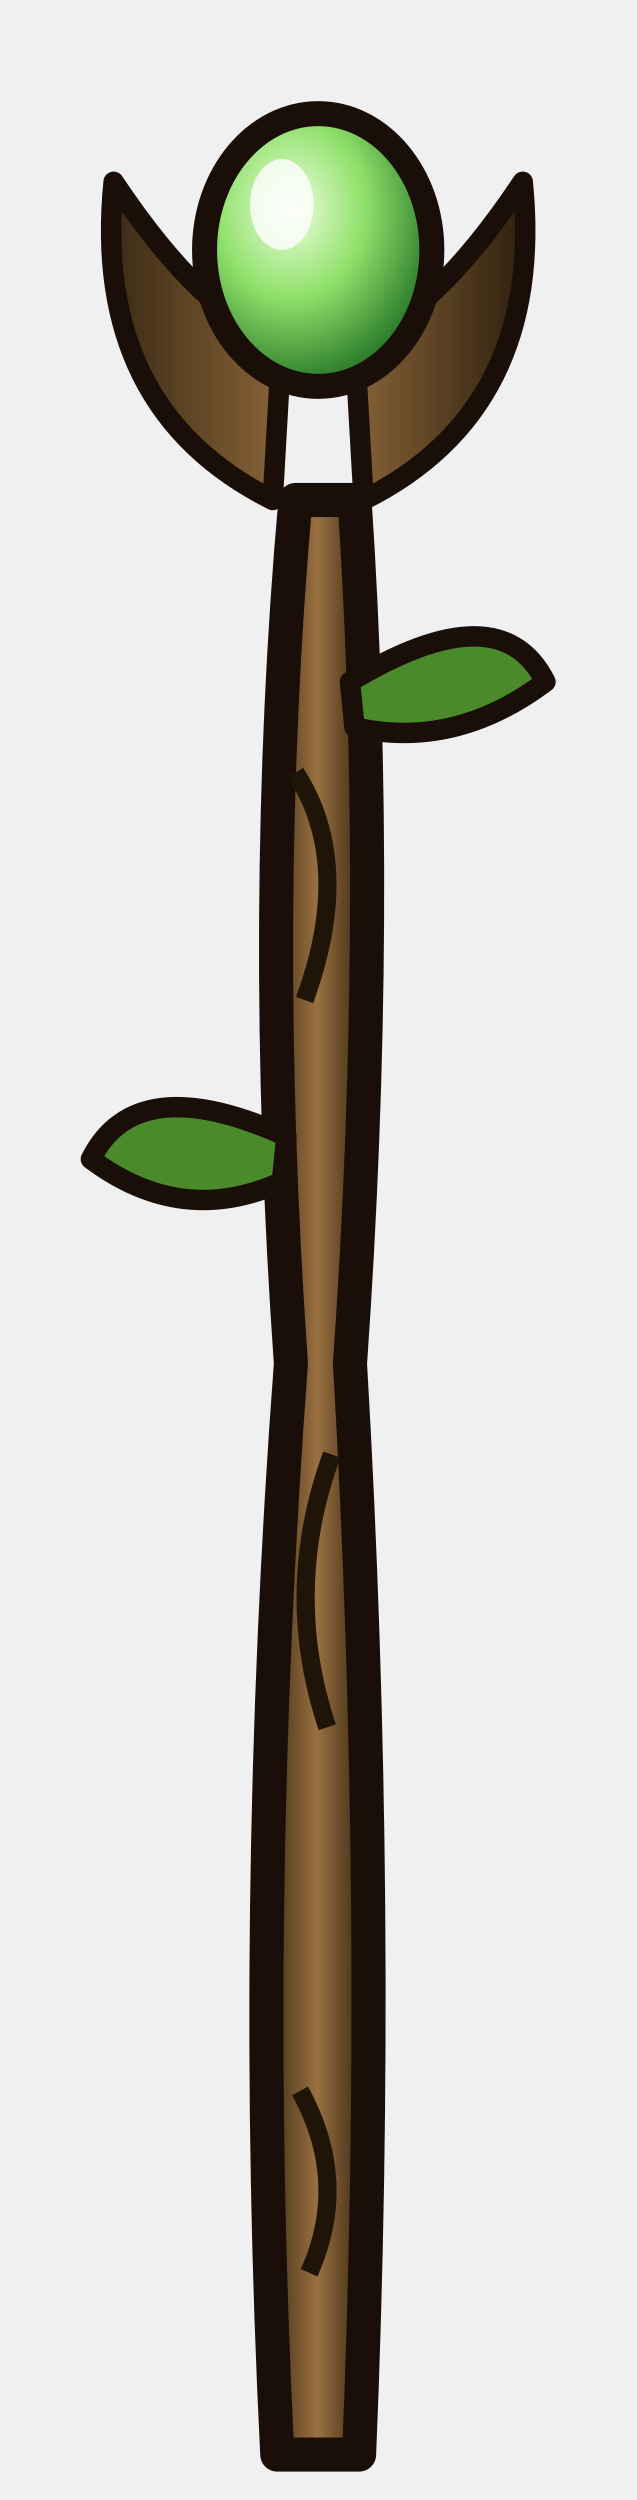
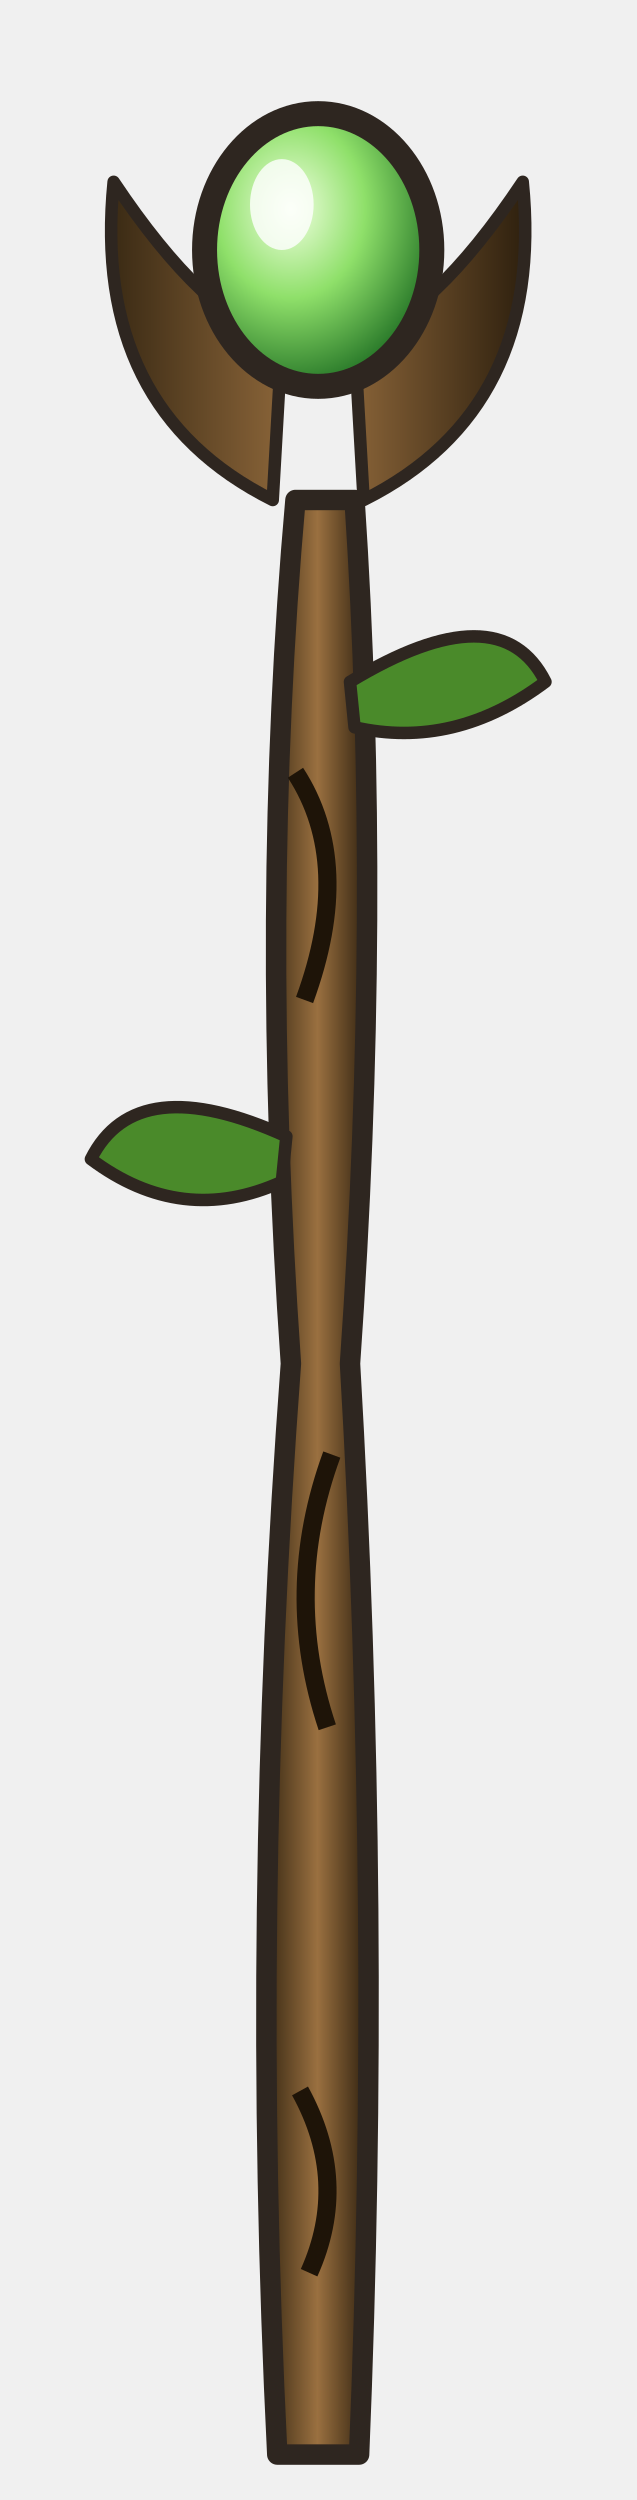
<svg xmlns="http://www.w3.org/2000/svg" width="28" height="110" viewBox="0 0 28 110">
  <defs>
    <linearGradient id="wood" x1="0" y1="0" x2="1" y2="0">
      <stop offset="0" stop-color="#3a2a14" />
      <stop offset="0.5" stop-color="#9a7040" />
      <stop offset="1" stop-color="#2e200e" />
    </linearGradient>
    <radialGradient id="gem" cx="0.38" cy="0.35" r="0.65">
      <stop offset="0" stop-color="#f0ffe0" />
      <stop offset="0.5" stop-color="#8fe06a" />
      <stop offset="1" stop-color="#2a7a2a" />
    </radialGradient>
  </defs>
-   <path d="M12.2 108 Q11 84 12.8 60 Q11.4 40 13 22 L15.6 22 Q16.8 40 15.4 60 Q16.8 84 15.8 108 Z" fill="url(#wood)" stroke="#1a0f08" stroke-width="1.5" stroke-linejoin="round" />
+   <path d="M12.2 108 Q11 84 12.8 60 Q11.4 40 13 22 L15.6 22 Q16.8 40 15.4 60 Q16.8 84 15.8 108 Z" fill="url(#wood)" stroke="#2e2620" stroke-width="0.9" stroke-linejoin="round" />
  <path d="M13 34 Q15.6 38 13.4 44 M14.6 64 Q12.4 70 14.4 76 M13.2 92 Q15.4 96 13.6 100" fill="none" stroke="#1e1408" stroke-width="0.8" />
-   <path d="M12 22 Q4 18 5 8 Q9 14 12.4 15 Z M16 22 Q24 18 23 8 Q19 14 15.6 15 Z" fill="url(#wood)" stroke="#1a0f08" stroke-width="0.9" stroke-linejoin="round" />
-   <path d="M15.4 30 Q22 26 24 30 Q20 33 15.6 32 Z M12.6 50 Q6 47 4 51 Q8 54 12.4 52 Z" fill="#4a8a2a" stroke="#1a0f08" stroke-width="0.9" stroke-linejoin="round" />
-   <ellipse cx="14" cy="11" rx="5" ry="6" fill="url(#gem)" stroke="#1a0f08" stroke-width="1.1" />
+   <path d="M12 22 Q4 18 5 8 Q9 14 12.4 15 Z M16 22 Q24 18 23 8 Q19 14 15.6 15 Z" fill="url(#wood)" stroke="#2e2620" stroke-width="0.55" stroke-linejoin="round" />
+   <path d="M15.4 30 Q22 26 24 30 Q20 33 15.6 32 Z M12.6 50 Q6 47 4 51 Q8 54 12.4 52 Z" fill="#4a8a2a" stroke="#2e2620" stroke-width="0.55" stroke-linejoin="round" />
+   <ellipse cx="14" cy="11" rx="5" ry="6" fill="url(#gem)" stroke="#2e2620" stroke-width="1.1" />
  <ellipse cx="12.4" cy="9" rx="1.4" ry="2" fill="#ffffff" opacity="0.8" />
</svg>
